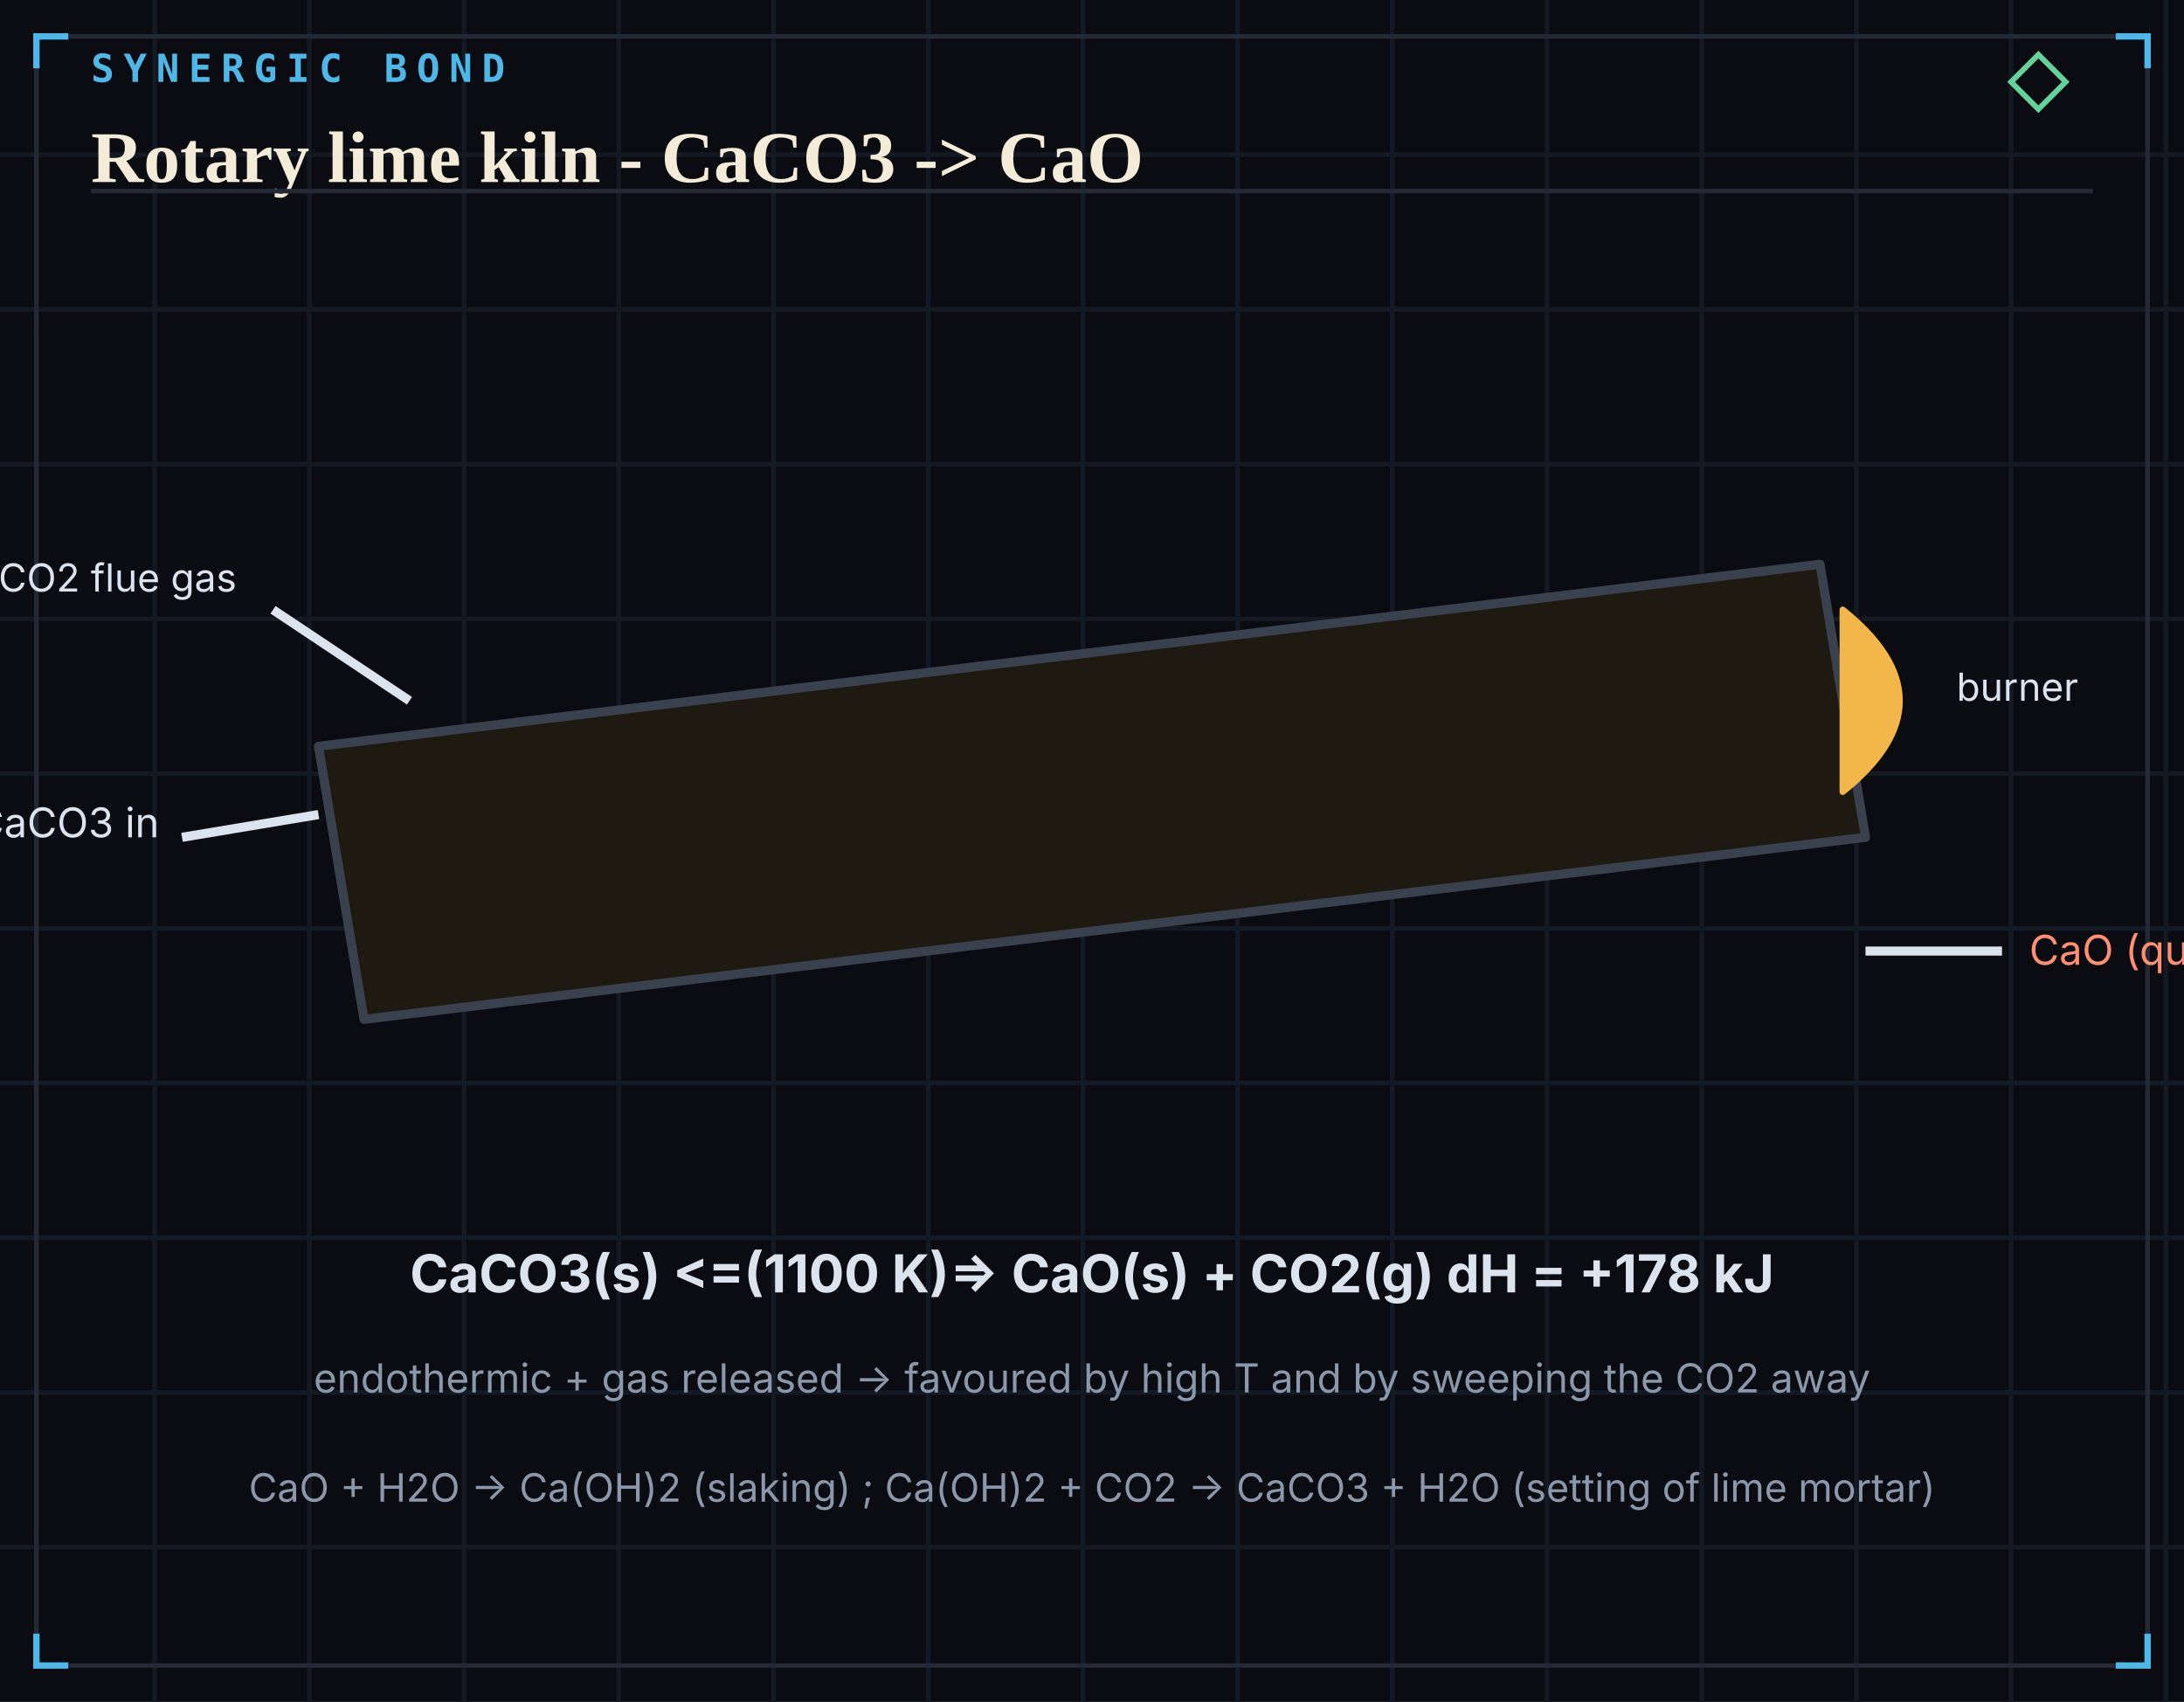
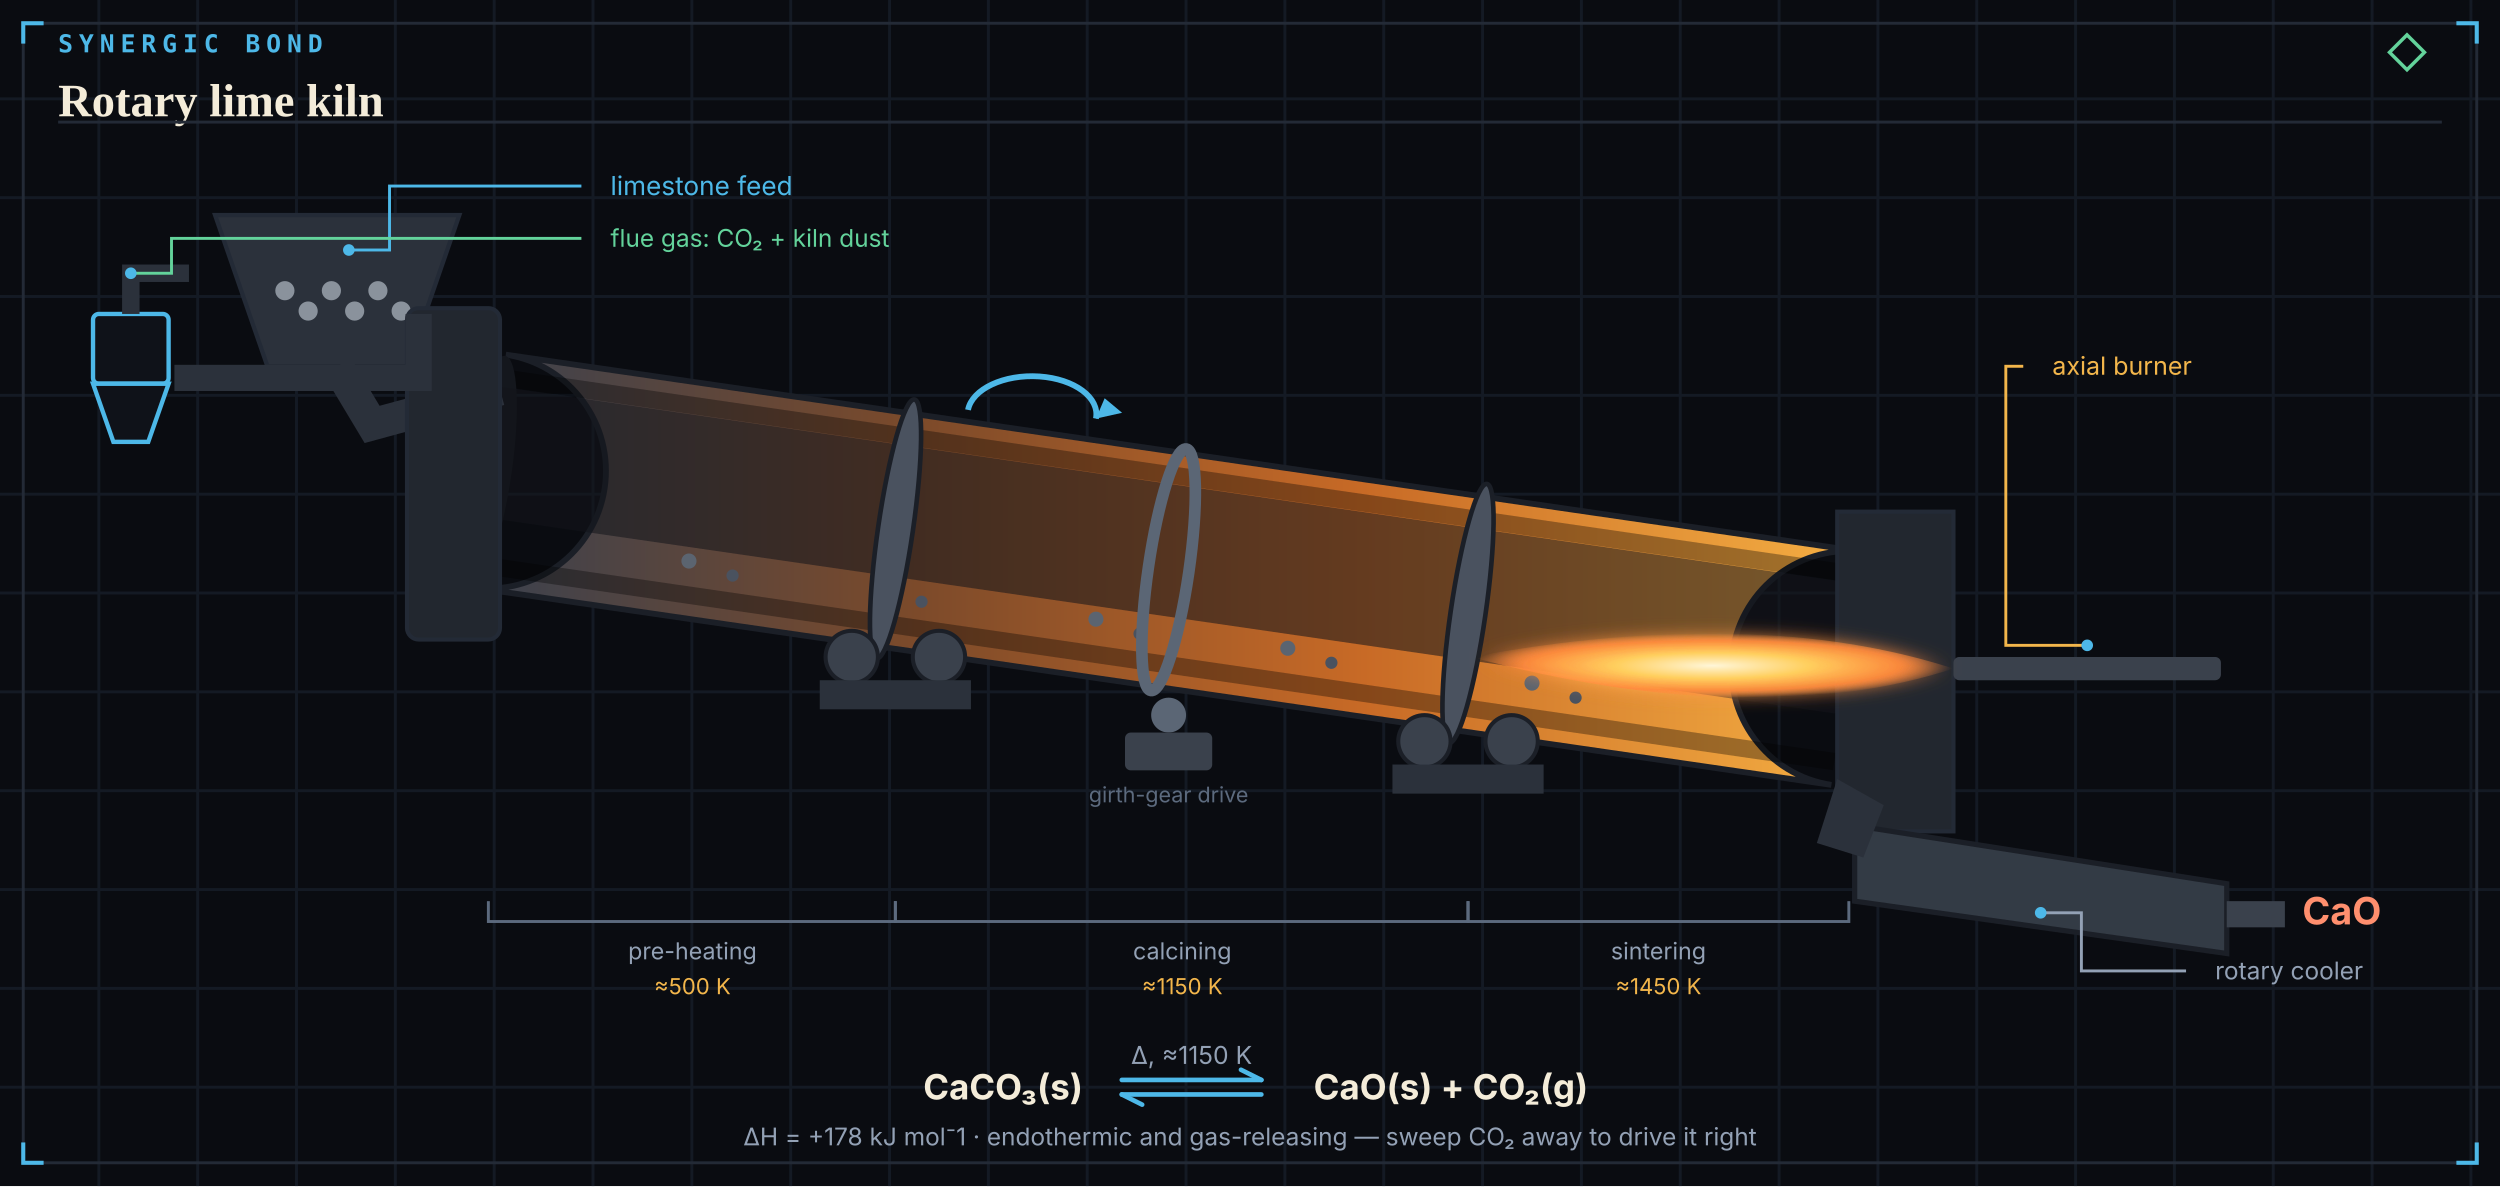
- <svg xmlns="http://www.w3.org/2000/svg" width="480" height="374" viewBox="0 0 480 374" font-family="'Inter','Helvetica Neue',Arial,'DejaVu Sans',sans-serif">
-   <rect width="480" height="374" fill="#0a0c11" />
+ <svg xmlns="http://www.w3.org/2000/svg" width="860" height="408" viewBox="0 0 860 408" font-family="'Inter','Helvetica Neue',Arial,'DejaVu Sans',sans-serif">
+   <defs>
+     <linearGradient id="ks" x1="0" y1="0" x2="1" y2="0">
+       <stop offset="0" stop-color="#39414f" stop-opacity="1" />
+       <stop offset="0.32" stop-color="#7c4a2a" stop-opacity="1" />
+       <stop offset="0.64" stop-color="#c86a26" stop-opacity="1" />
+       <stop offset="1" stop-color="#f6b043" stop-opacity="1" />
+     </linearGradient>
+     <radialGradient id="kf" cx="0.5" cy="0.5" r="0.5">
+       <stop offset="0" stop-color="#fff6d8" stop-opacity="1" />
+       <stop offset="0.4" stop-color="#ffcf5e" stop-opacity="1" />
+       <stop offset="0.78" stop-color="#ff8a3c" stop-opacity="0.9" />
+       <stop offset="1" stop-color="#ff8a3c" stop-opacity="0" />
+     </radialGradient>
+     <filter id="kglow" x="-60%" y="-60%" width="220%" height="220%">
+       <feGaussianBlur stdDeviation="3" result="b" />
+       <feMerge>
+         <feMergeNode in="b" />
+         <feMergeNode in="SourceGraphic" />
+       </feMerge>
+     </filter>
+   </defs>
+   <rect width="860" height="408" fill="#0a0c11" />
  <g stroke="#141a24" stroke-width="1">
-     <line x1="34" y1="0" x2="34" y2="374" />
-     <line x1="68" y1="0" x2="68" y2="374" />
-     <line x1="102" y1="0" x2="102" y2="374" />
-     <line x1="136" y1="0" x2="136" y2="374" />
-     <line x1="170" y1="0" x2="170" y2="374" />
-     <line x1="204" y1="0" x2="204" y2="374" />
-     <line x1="238" y1="0" x2="238" y2="374" />
-     <line x1="272" y1="0" x2="272" y2="374" />
-     <line x1="306" y1="0" x2="306" y2="374" />
-     <line x1="340" y1="0" x2="340" y2="374" />
-     <line x1="374" y1="0" x2="374" y2="374" />
-     <line x1="408" y1="0" x2="408" y2="374" />
-     <line x1="442" y1="0" x2="442" y2="374" />
-     <line x1="476" y1="0" x2="476" y2="374" />
-     <line x1="0" y1="34" x2="480" y2="34" />
-     <line x1="0" y1="68" x2="480" y2="68" />
-     <line x1="0" y1="102" x2="480" y2="102" />
-     <line x1="0" y1="136" x2="480" y2="136" />
-     <line x1="0" y1="170" x2="480" y2="170" />
-     <line x1="0" y1="204" x2="480" y2="204" />
-     <line x1="0" y1="238" x2="480" y2="238" />
-     <line x1="0" y1="272" x2="480" y2="272" />
-     <line x1="0" y1="306" x2="480" y2="306" />
-     <line x1="0" y1="340" x2="480" y2="340" />
+     <line x1="34" y1="0" x2="34" y2="408" />
+     <line x1="68" y1="0" x2="68" y2="408" />
+     <line x1="102" y1="0" x2="102" y2="408" />
+     <line x1="136" y1="0" x2="136" y2="408" />
+     <line x1="170" y1="0" x2="170" y2="408" />
+     <line x1="204" y1="0" x2="204" y2="408" />
+     <line x1="238" y1="0" x2="238" y2="408" />
+     <line x1="272" y1="0" x2="272" y2="408" />
+     <line x1="306" y1="0" x2="306" y2="408" />
+     <line x1="340" y1="0" x2="340" y2="408" />
+     <line x1="374" y1="0" x2="374" y2="408" />
+     <line x1="408" y1="0" x2="408" y2="408" />
+     <line x1="442" y1="0" x2="442" y2="408" />
+     <line x1="476" y1="0" x2="476" y2="408" />
+     <line x1="510" y1="0" x2="510" y2="408" />
+     <line x1="544" y1="0" x2="544" y2="408" />
+     <line x1="578" y1="0" x2="578" y2="408" />
+     <line x1="612" y1="0" x2="612" y2="408" />
+     <line x1="646" y1="0" x2="646" y2="408" />
+     <line x1="680" y1="0" x2="680" y2="408" />
+     <line x1="714" y1="0" x2="714" y2="408" />
+     <line x1="748" y1="0" x2="748" y2="408" />
+     <line x1="782" y1="0" x2="782" y2="408" />
+     <line x1="816" y1="0" x2="816" y2="408" />
+     <line x1="850" y1="0" x2="850" y2="408" />
+     <line x1="0" y1="34" x2="860" y2="34" />
+     <line x1="0" y1="68" x2="860" y2="68" />
+     <line x1="0" y1="102" x2="860" y2="102" />
+     <line x1="0" y1="136" x2="860" y2="136" />
+     <line x1="0" y1="170" x2="860" y2="170" />
+     <line x1="0" y1="204" x2="860" y2="204" />
+     <line x1="0" y1="238" x2="860" y2="238" />
+     <line x1="0" y1="272" x2="860" y2="272" />
+     <line x1="0" y1="306" x2="860" y2="306" />
+     <line x1="0" y1="340" x2="860" y2="340" />
+     <line x1="0" y1="374" x2="860" y2="374" />
  </g>
-   <rect x="8" y="8" width="464" height="358" fill="none" stroke="#232a36" stroke-width="1" />
+   <rect x="8" y="8" width="844" height="392" fill="none" stroke="#232a36" stroke-width="1" />
  <path d="M 8 15 L 8 8 L 15 8" stroke="#4db8e8" stroke-width="1.4" fill="none" />
-   <path d="M 472 15 L 472 8 L 465 8" stroke="#4db8e8" stroke-width="1.4" fill="none" />
-   <path d="M 8 359 L 8 366 L 15 366" stroke="#4db8e8" stroke-width="1.4" fill="none" />
-   <path d="M 472 359 L 472 366 L 465 366" stroke="#4db8e8" stroke-width="1.4" fill="none" />
+   <path d="M 852 15 L 852 8 L 845 8" stroke="#4db8e8" stroke-width="1.4" fill="none" />
+   <path d="M 8 393 L 8 400 L 15 400" stroke="#4db8e8" stroke-width="1.4" fill="none" />
+   <path d="M 852 393 L 852 400 L 845 400" stroke="#4db8e8" stroke-width="1.4" fill="none" />
  <text x="20" y="18" font-size="8.5" font-weight="bold" fill="#4db8e8" text-anchor="start" font-family="'SF Mono','DejaVu Sans Mono',ui-monospace,Menlo,monospace" letter-spacing="0.24em">SYNERGIC BOND</text>
-   <path d="M 448 12 l 6 6 l -6 6 l -6 -6 z" fill="none" stroke="#63d39b" stroke-width="1.2" />
-   <text x="20" y="40" font-size="16" font-weight="bold" fill="#f4ecd9" text-anchor="start" font-family="'Georgia','Times New Roman',serif">Rotary lime kiln  -  CaCO3 -&gt; CaO</text>
-   <line x1="20" y1="42" x2="460" y2="42" stroke="#232a36" stroke-width="1" />
+   <path d="M 828 12 l 6 6 l -6 6 l -6 -6 z" fill="none" stroke="#63d39b" stroke-width="1.2" />
+   <text x="20" y="40" font-size="16" font-weight="bold" fill="#f4ecd9" text-anchor="start" font-family="'Georgia','Times New Roman',serif">Rotary lime kiln</text>
+   <line x1="20" y1="42" x2="840" y2="42" stroke="#232a36" stroke-width="1" />
  <g transform="translate(0,34)">
-     <path d="M 70 130 L 400 90 L 410 150 L 80 190 Z" fill="#1e1a12" stroke="#39414f" stroke-width="2" stroke-linejoin="round" />
-     <path d="M 40.0 150.0 L 70.0 145.0" fill="none" stroke="#dbe3ef" stroke-width="2" stroke-linejoin="round" />
-     <text x="35.0" y="150.0" font-size="9" font-weight="normal" fill="#dbe3ef" text-anchor="end">CaCO3 in</text>
-     <path d="M 405 100 Q 430 120 405 140 Z" fill="#f3b64b" stroke="#f3b64b" stroke-width="1.4" stroke-linejoin="round" />
-     <text x="430.0" y="120.0" font-size="8.5" font-weight="normal" fill="#dbe3ef" text-anchor="start">burner</text>
-     <path d="M 410.0 175.0 L 440.0 175.0" fill="none" stroke="#dbe3ef" stroke-width="2" stroke-linejoin="round" />
-     <text x="446.0" y="178.0" font-size="9" font-weight="normal" fill="#ff8f6e" text-anchor="start">CaO (quicklime)</text>
-     <path d="M 90.0 120.0 L 60.0 100.0" fill="none" stroke="#dbe3ef" stroke-width="2" stroke-linejoin="round" />
-     <text x="52.0" y="96.0" font-size="8.5" font-weight="normal" fill="#dbe3ef" text-anchor="end">CO2 flue gas</text>
-     <text x="240.0" y="250.0" font-size="11.5" font-weight="bold" fill="#dbe3ef" text-anchor="middle">CaCO3(s)  &lt;=(1100 K)=&gt;  CaO(s)  +  CO2(g)      dH = +178 kJ</text>
-     <text x="240.0" y="272.0" font-size="8.8" font-weight="normal" fill="#8b98ac" text-anchor="middle">endothermic + gas released -&gt; favoured by high T and by sweeping the CO2 away</text>
-     <text x="240.0" y="296.0" font-size="8.6" font-weight="normal" fill="#8b98ac" text-anchor="middle">CaO + H2O -&gt; Ca(OH)2 (slaking) ;  Ca(OH)2 + CO2 -&gt; CaCO3 + H2O (setting of lime mortar)</text>
+     <path d="M 162 168 L 630 236 A 40 40 0 0 1 642 156 L 174 88 A 40 40 0 0 1 162 168 Z" fill="url(#ks)" stroke="#1b1f27" stroke-width="2" />
+     <path d="M 163 160 L 631 228 M 173 96 L 641 164" stroke="#00000055" stroke-width="6" fill="none" />
+     <ellipse cx="168" cy="128" rx="8" ry="40" fill="#14171d" transform="rotate(8.3 168 128)" />
+     <path d="M 167 144 L 635 212 L 640 167 L 172 99 Z" fill="#12141a" opacity="0.55" />
+     <circle cx="237" cy="159" r="2.6" fill="#5b6470" />
+     <circle cx="252" cy="164" r="2.1" fill="#4a525f" />
+     <circle cx="302" cy="168" r="2.6" fill="#5b6470" />
+     <circle cx="317" cy="173" r="2.1" fill="#4a525f" />
+     <circle cx="377" cy="179" r="2.6" fill="#5b6470" />
+     <circle cx="392" cy="184" r="2.1" fill="#4a525f" />
+     <circle cx="443" cy="189" r="2.6" fill="#5b6470" />
+     <circle cx="458" cy="194" r="2.1" fill="#4a525f" />
+     <circle cx="527" cy="201" r="2.6" fill="#5b6470" />
+     <circle cx="542" cy="206" r="2.1" fill="#4a525f" />
+     <ellipse cx="308" cy="148" rx="6" ry="45" fill="#4a525f" stroke="#1b1f27" stroke-width="1.6" transform="rotate(8.3 308.4 148.4)" />
+     <circle cx="293" cy="192" r="9" fill="#3a414c" stroke="#1b1f27" stroke-width="1.4" />
+     <circle cx="323" cy="192" r="9" fill="#3a414c" stroke="#1b1f27" stroke-width="1.4" />
+     <rect x="282" y="200" width="52" height="10" fill="#2b313b" />
+     <ellipse cx="505" cy="177" rx="6" ry="45" fill="#4a525f" stroke="#1b1f27" stroke-width="1.6" transform="rotate(8.3 504.96 176.96)" />
+     <circle cx="490" cy="221" r="9" fill="#3a414c" stroke="#1b1f27" stroke-width="1.4" />
+     <circle cx="520" cy="221" r="9" fill="#3a414c" stroke="#1b1f27" stroke-width="1.4" />
+     <rect x="479" y="229" width="52" height="10" fill="#2b313b" />
+     <ellipse cx="402" cy="162" rx="7" ry="42" fill="none" stroke="#5b6675" stroke-width="4" transform="rotate(8.3 402.0 162.0)" />
+     <circle cx="402" cy="212" r="6" fill="#5b6675" />
+     <rect x="387" y="218" width="30" height="13" rx="2" fill="#3a414c" />
+     <text x="402.0" y="242.0" font-size="7.4" font-weight="normal" fill="#5c6a7e" text-anchor="middle">girth-gear drive</text>
+     <path d="M 333 107 a 22 13 0 1 1 44 3" fill="none" stroke="#4db8e8" stroke-width="2" />
+     <path d="M 377 110 l 3 -7 l 6 5 z" fill="#4db8e8" />
+     <path d="M 74 40 L 158 40 L 140 92 L 92 92 Z" fill="#2b313b" stroke="#232a36" stroke-width="1.5" />
+     <circle cx="98" cy="66" r="3.3" fill="#8a929c" />
+     <circle cx="106" cy="73" r="3.3" fill="#8a929c" />
+     <circle cx="114" cy="66" r="3.3" fill="#8a929c" />
+     <circle cx="122" cy="73" r="3.3" fill="#8a929c" />
+     <circle cx="130" cy="66" r="3.3" fill="#8a929c" />
+     <circle cx="138" cy="73" r="3.3" fill="#8a929c" />
+     <path d="M 116 92 L 128 112 L 172 100" fill="none" stroke="#2b313b" stroke-width="11" />
+     <rect x="140" y="72" width="32" height="114" rx="4" fill="#22272f" stroke="#232a36" stroke-width="1.4" />
+     <path d="M 144 74 L 144 96 L 60 96" fill="none" stroke="#2b313b" stroke-width="9" />
+     <rect x="32" y="74" width="26" height="24" rx="2" fill="#0f1219" stroke="#4db8e8" stroke-width="1.5" />
+     <path d="M 32 98 h 26 l -7 20 h -12 z" fill="#0f1219" stroke="#4db8e8" stroke-width="1.5" />
+     <path d="M 45 74 v -14 h 20" fill="none" stroke="#2b313b" stroke-width="6" />
+     <path d="M 632 142 h 40 v 110 h -40 z" fill="#22272f" stroke="#232a36" stroke-width="1.4" />
+     <rect x="672" y="192" width="92" height="8" rx="2" fill="#3a414c" />
+     <path d="M 672 196 Q 604 174 506 192 Q 604 218 672 196 Z" fill="url(#kf)" filter="url(#kglow)" />
+     <path d="M 638 250 L 766 270 L 766 294 L 638 276 Z" fill="#333b45" stroke="#1b1f27" stroke-width="1.8" />
+     <path d="M 632 234 l -7 22 l 16 5 l 7 -18 z" fill="#2b313b" />
+     <rect x="766" y="276" width="20" height="9" fill="#3a414c" />
+     <path d="M 120.0 52.0 L 134.0 52.0 L 134.0 30.0 L 200.0 30.0" fill="none" stroke="#4db8e8" stroke-width="1" />
+     <circle cx="120.0" cy="52.0" r="2" fill="#4db8e8" />
+     <text x="210.0" y="33.1" font-size="9" font-weight="normal" fill="#4db8e8" text-anchor="start">limestone feed</text>
+     <path d="M 45.0 60.0 L 59.0 60.0 L 59.0 48.0 L 200.0 48.0" fill="none" stroke="#63d39b" stroke-width="1" />
+     <circle cx="45.0" cy="60.0" r="2" fill="#4db8e8" />
+     <text x="210.0" y="50.9" font-size="8.4" font-weight="normal" fill="#63d39b" text-anchor="start">flue gas: CO₂ + kiln dust</text>
+     <path d="M 718.0 188.0 L 690.0 188.0 L 690.0 92.0 L 696.0 92.0" fill="none" stroke="#f3b64b" stroke-width="1" />
+     <circle cx="718.0" cy="188.0" r="2" fill="#4db8e8" />
+     <text x="706.0" y="94.9" font-size="8.6" font-weight="normal" fill="#f3b64b" text-anchor="start">axial burner</text>
+     <path d="M 702.0 280.0 L 716.0 280.0 L 716.0 300.0 L 752.0 300.0" fill="none" stroke="#93a1b5" stroke-width="1" />
+     <circle cx="702.0" cy="280.0" r="2" fill="#4db8e8" />
+     <text x="762.0" y="302.9" font-size="8.4" font-weight="normal" fill="#93a1b5" text-anchor="start">rotary cooler</text>
+     <text x="792.0" y="284.0" font-size="13" font-weight="bold" fill="#ff8f6e" text-anchor="start">CaO</text>
+     <path d="M 168 276 v 7 h 140 v -7" fill="none" stroke="#5c6a7e" stroke-width="1" />
+     <text x="238.2" y="296.0" font-size="8" font-weight="normal" fill="#93a1b5" text-anchor="middle">pre-heating</text>
+     <text x="238.2" y="308.0" font-size="7.6" font-weight="normal" fill="#f3b64b" text-anchor="middle">≈500 K</text>
+     <path d="M 308 276 v 7 h 197 v -7" fill="none" stroke="#5c6a7e" stroke-width="1" />
+     <text x="406.7" y="296.0" font-size="8" font-weight="normal" fill="#93a1b5" text-anchor="middle">calcining</text>
+     <text x="406.7" y="308.0" font-size="7.6" font-weight="normal" fill="#f3b64b" text-anchor="middle">≈1150 K</text>
+     <path d="M 505 276 v 7 h 131 v -7" fill="none" stroke="#5c6a7e" stroke-width="1" />
+     <text x="570.5" y="296.0" font-size="8" font-weight="normal" fill="#93a1b5" text-anchor="middle">sintering</text>
+     <text x="570.5" y="308.0" font-size="7.6" font-weight="normal" fill="#f3b64b" text-anchor="middle">≈1450 K</text>
+     <text x="317.6" y="344.2" font-size="12" font-weight="bold" fill="#f4ecd9" text-anchor="start">CaCO₃(s)</text>
+     <line x1="385.9" y1="337.5" x2="433.9" y2="337.5" stroke="#4db8e8" stroke-width="1.6" stroke-linecap="round" />
+     <line x1="433.9" y1="337.5" x2="426.9" y2="334.0" stroke="#4db8e8" stroke-width="1.6" stroke-linecap="round" />
+     <line x1="433.9" y1="342.5" x2="385.9" y2="342.5" stroke="#4db8e8" stroke-width="1.6" stroke-linecap="round" />
+     <line x1="385.9" y1="342.5" x2="392.9" y2="346.0" stroke="#4db8e8" stroke-width="1.6" stroke-linecap="round" />
+     <text x="409.9" y="332.0" font-size="8.5" font-weight="normal" fill="#93a1b5" text-anchor="middle">Δ, ≈1150 K</text>
+     <text x="451.9" y="344.2" font-size="12" font-weight="bold" fill="#f4ecd9" text-anchor="start">CaO(s) + CO₂(g)</text>
+     <text x="430.0" y="360.0" font-size="8.4" font-weight="normal" fill="#93a1b5" text-anchor="middle">ΔH = +178 kJ mol⁻1  ·  endothermic and gas-releasing — sweep CO₂ away to drive it right</text>
  </g>
</svg>
